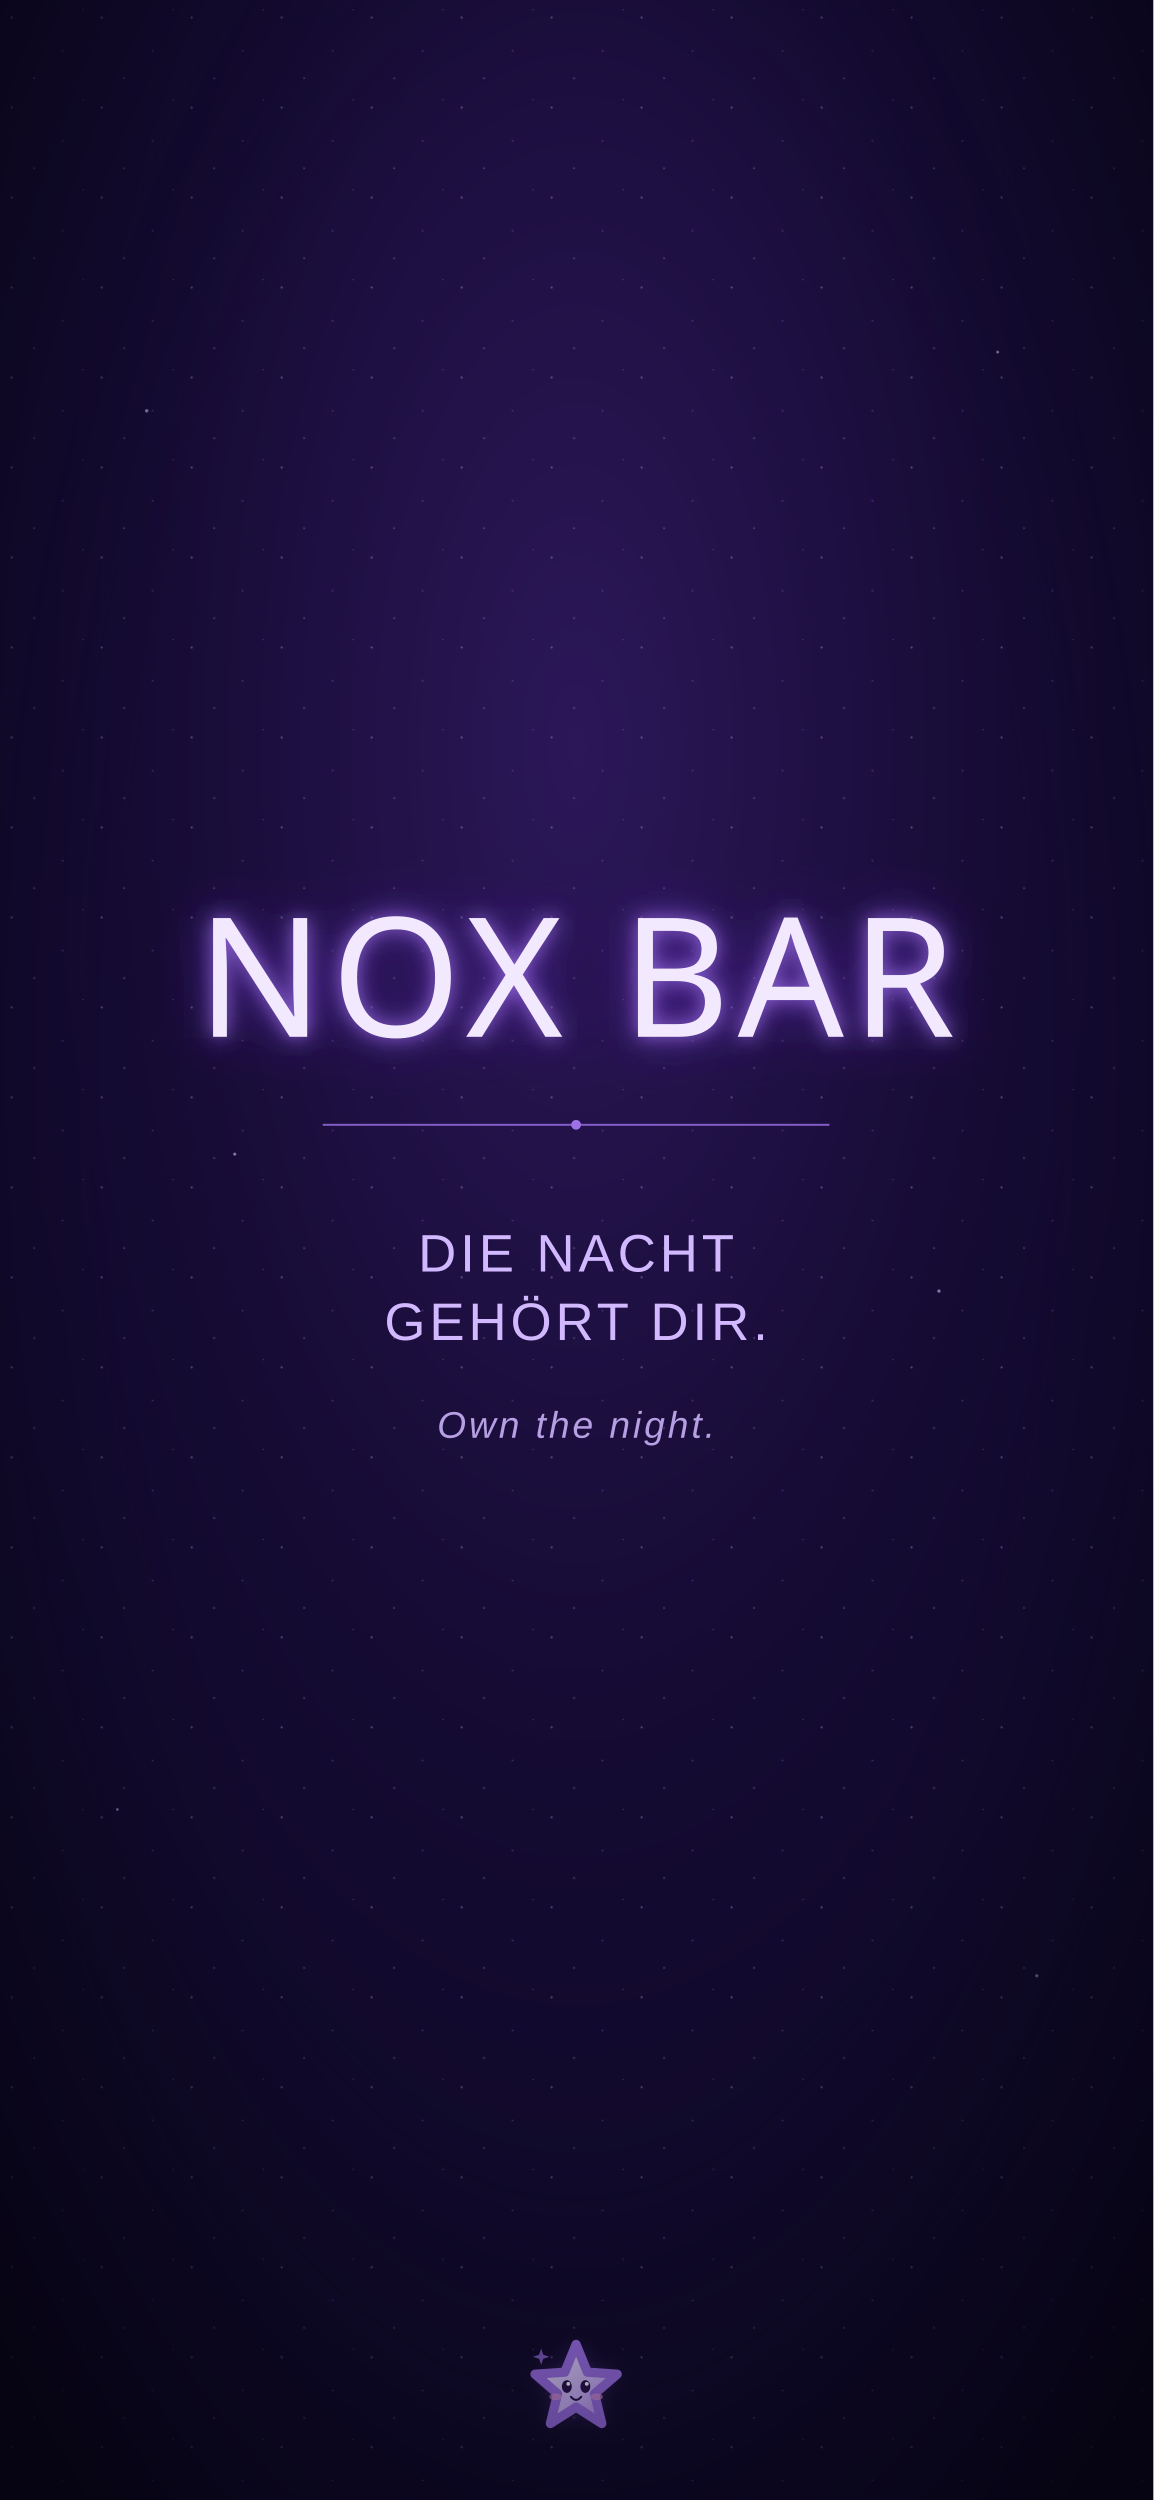
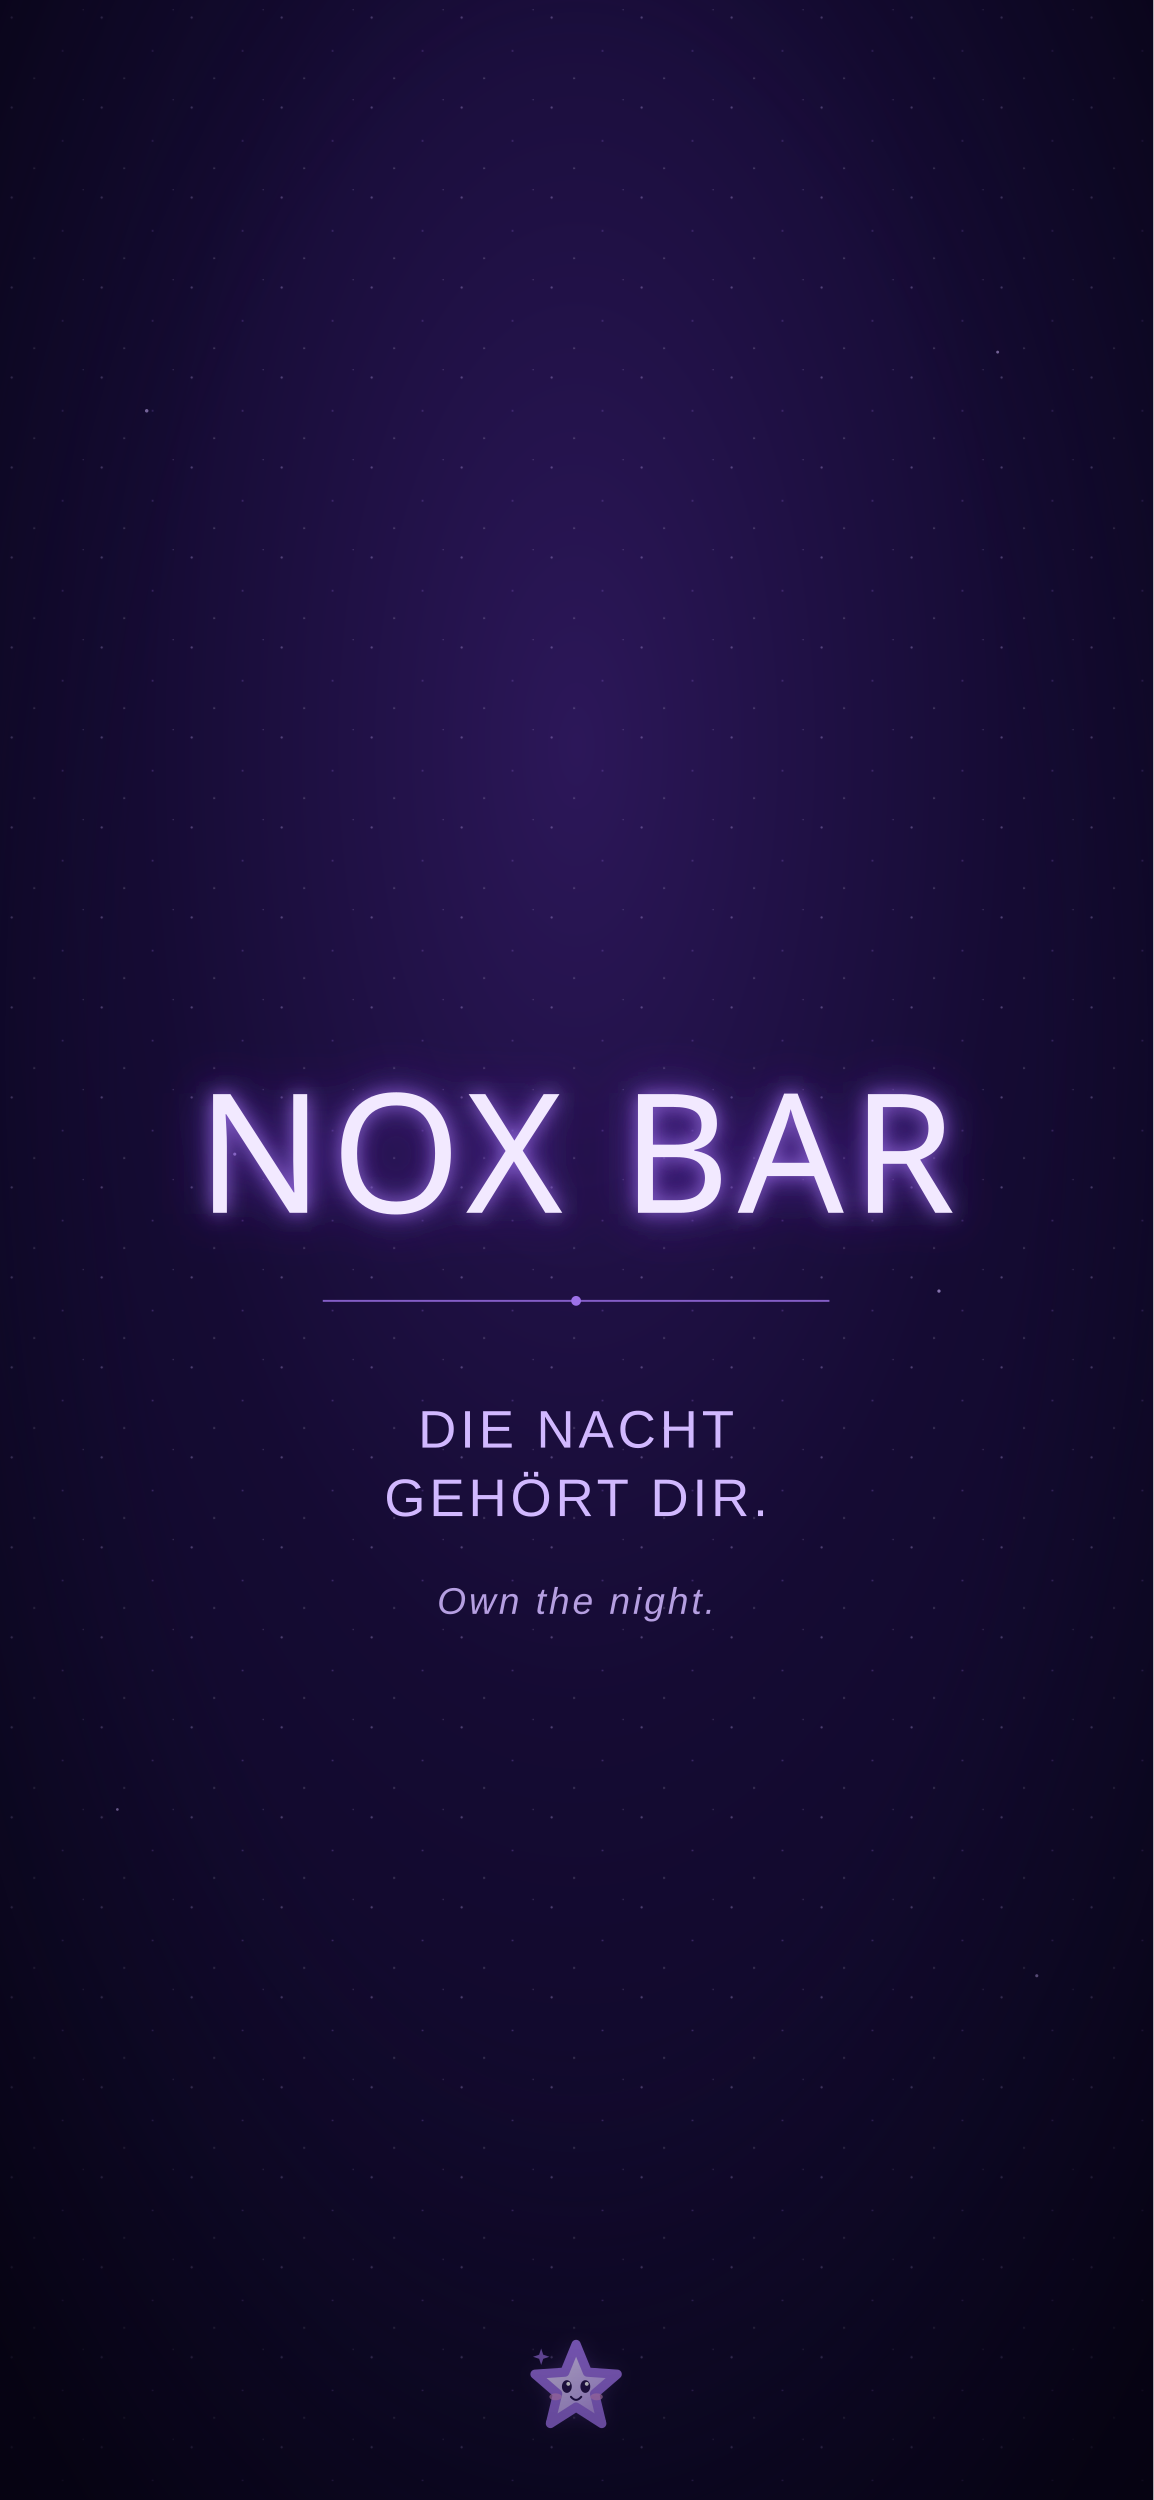
<svg xmlns="http://www.w3.org/2000/svg" viewBox="0 0 1179 2556" width="1179" height="2556" preserveAspectRatio="xMidYMid slice">
  <defs>
    <radialGradient id="bg" cx="50%" cy="30%" r="85%">
      <stop offset="0%" stop-color="#2C1759" />
      <stop offset="45%" stop-color="#150B33" />
      <stop offset="100%" stop-color="#0B0720" />
    </radialGradient>
    <pattern id="stars" width="92" height="92" patternUnits="userSpaceOnUse">
      <circle cx="12" cy="18" r="1.2" fill="#D1B8FF" opacity=".3" />
      <circle cx="64" cy="52" r="0.9" fill="#9D71E8" opacity=".35" />
      <circle cx="35" cy="80" r="1.0" fill="#F2E9FF" opacity=".22" />
      <circle cx="85" cy="10" r="0.7" fill="#D1B8FF" opacity=".25" />
    </pattern>
    <radialGradient id="vignette" cx="50%" cy="42%" r="72%">
      <stop offset="55%" stop-color="#0B0720" stop-opacity="0" />
      <stop offset="100%" stop-color="#05030F" stop-opacity=".8" />
    </radialGradient>
    <filter id="glowBig" x="-60%" y="-60%" width="220%" height="220%">
      <feGaussianBlur stdDeviation="26" />
    </filter>
    <filter id="glowMid" x="-60%" y="-60%" width="220%" height="220%">
      <feGaussianBlur stdDeviation="10" />
    </filter>
    <linearGradient id="noxiGrad" x1="0" y1="0" x2="1" y2="1">
      <stop offset="0%" stop-color="#F2E9FF" />
      <stop offset="60%" stop-color="#D1B8FF" />
      <stop offset="100%" stop-color="#B98BEE" />
    </linearGradient>
  </defs>
  <rect width="1179" height="2556" fill="url(#bg)" />
  <rect width="1179" height="2556" fill="url(#stars)" />
  <g fill="#D1B8FF" opacity=".6">
    <circle cx="150" cy="420" r="1.8" />
    <circle cx="1020" cy="360" r="1.5" />
    <circle cx="240" cy="1180" r="1.6" />
    <circle cx="960" cy="1320" r="1.7" />
    <circle cx="120" cy="1850" r="1.4" />
    <circle cx="1060" cy="2020" r="1.6" />
  </g>
  <g text-anchor="middle">
-     <text x="589" y="1060" font-family="'Bebas Neue',Impact,'Arial Black',sans-serif" font-size="170" letter-spacing="8" fill="#6A2FCB" filter="url(#glowBig)" opacity=".85">NOX BAR</text>
-     <text x="589" y="1060" font-family="'Bebas Neue',Impact,'Arial Black',sans-serif" font-size="170" letter-spacing="8" fill="#9D71E8" filter="url(#glowMid)" opacity=".9">NOX BAR</text>
-     <text x="589" y="1060" font-family="'Bebas Neue',Impact,'Arial Black',sans-serif" font-size="170" letter-spacing="8" fill="#F2E9FF">NOX BAR</text>
-     <line x1="330" y1="1150" x2="848" y2="1150" stroke="#9D71E8" stroke-width="2" opacity=".8" />
-     <circle cx="589" cy="1150" r="5" fill="#9D71E8" />
-     <text x="589" y="1300" font-family="'DM Sans',Arial,sans-serif" font-size="54" letter-spacing="4" fill="#D1B8FF">DIE NACHT</text>
-     <text x="589" y="1370" font-family="'DM Sans',Arial,sans-serif" font-size="54" letter-spacing="4" fill="#D1B8FF">GEHÖRT DIR.</text>
-     <text x="589" y="1470" font-family="'DM Sans',Arial,sans-serif" font-size="38" font-style="italic" letter-spacing="3" fill="#D1B8FF" opacity=".85">Own the night.</text>
+     <text x="589" y="1240" font-family="'Bebas Neue',Impact,'Arial Black',sans-serif" font-size="170" letter-spacing="8" fill="#6A2FCB" filter="url(#glowBig)" opacity=".85">NOX BAR</text>
+     <text x="589" y="1240" font-family="'Bebas Neue',Impact,'Arial Black',sans-serif" font-size="170" letter-spacing="8" fill="#9D71E8" filter="url(#glowMid)" opacity=".9">NOX BAR</text>
+     <text x="589" y="1240" font-family="'Bebas Neue',Impact,'Arial Black',sans-serif" font-size="170" letter-spacing="8" fill="#F2E9FF">NOX BAR</text>
+     <line x1="330" y1="1330" x2="848" y2="1330" stroke="#9D71E8" stroke-width="2" opacity=".8" />
+     <circle cx="589" cy="1330" r="5" fill="#9D71E8" />
+     <text x="589" y="1480" font-family="'DM Sans',Arial,sans-serif" font-size="54" letter-spacing="4" fill="#D1B8FF">DIE NACHT</text>
+     <text x="589" y="1550" font-family="'DM Sans',Arial,sans-serif" font-size="54" letter-spacing="4" fill="#D1B8FF">GEHÖRT DIR.</text>
+     <text x="589" y="1650" font-family="'DM Sans',Arial,sans-serif" font-size="38" font-style="italic" letter-spacing="3" fill="#D1B8FF" opacity=".85">Own the night.</text>
  </g>
  <g transform="translate(589,2440) scale(1.05) translate(-50,-50)">
    <path d="M50 9 L61 36 L90 38 L68 57 L75 86 L50 70 L25 86 L32 57 L10 38 L39 36 Z" fill="#9D71E8" opacity=".35" filter="url(#glowMid)" />
    <g fill="#F2E9FF" opacity=".8">
      <circle cx="50" cy="10" r="4" />
      <circle cx="89" cy="38" r="4" />
      <circle cx="75" cy="85" r="4" />
      <circle cx="25" cy="85" r="4" />
      <circle cx="11" cy="38" r="4" />
    </g>
    <path d="M16 13 L18 19 L24 21 L18 23 L16 29 L14 23 L8 21 L14 19 Z" fill="#9D71E8" opacity=".8" />
    <path d="M50 9 L61 36 L90 38 L68 57 L75 86 L50 70 L25 86 L32 57 L10 38 L39 36 Z" fill="url(#noxiGrad)" stroke="#9D71E8" stroke-width="9" stroke-linejoin="round" />
    <ellipse cx="41" cy="50" rx="4.8" ry="6.2" fill="#25134D" />
    <ellipse cx="59" cy="50" rx="4.8" ry="6.2" fill="#25134D" />
    <circle cx="42.4" cy="47.4" r="1.9" fill="#fff" />
    <circle cx="60.4" cy="47.4" r="1.9" fill="#fff" />
    <ellipse cx="30" cy="60" rx="6" ry="3.4" fill="#E39AD9" opacity=".65" />
    <ellipse cx="70" cy="60" rx="6" ry="3.4" fill="#E39AD9" opacity=".65" />
    <path d="M45 60 Q50 66 55 60" fill="none" stroke="#25134D" stroke-width="2" stroke-linecap="round" />
  </g>
  <rect width="1179" height="2556" fill="url(#vignette)" />
</svg>
